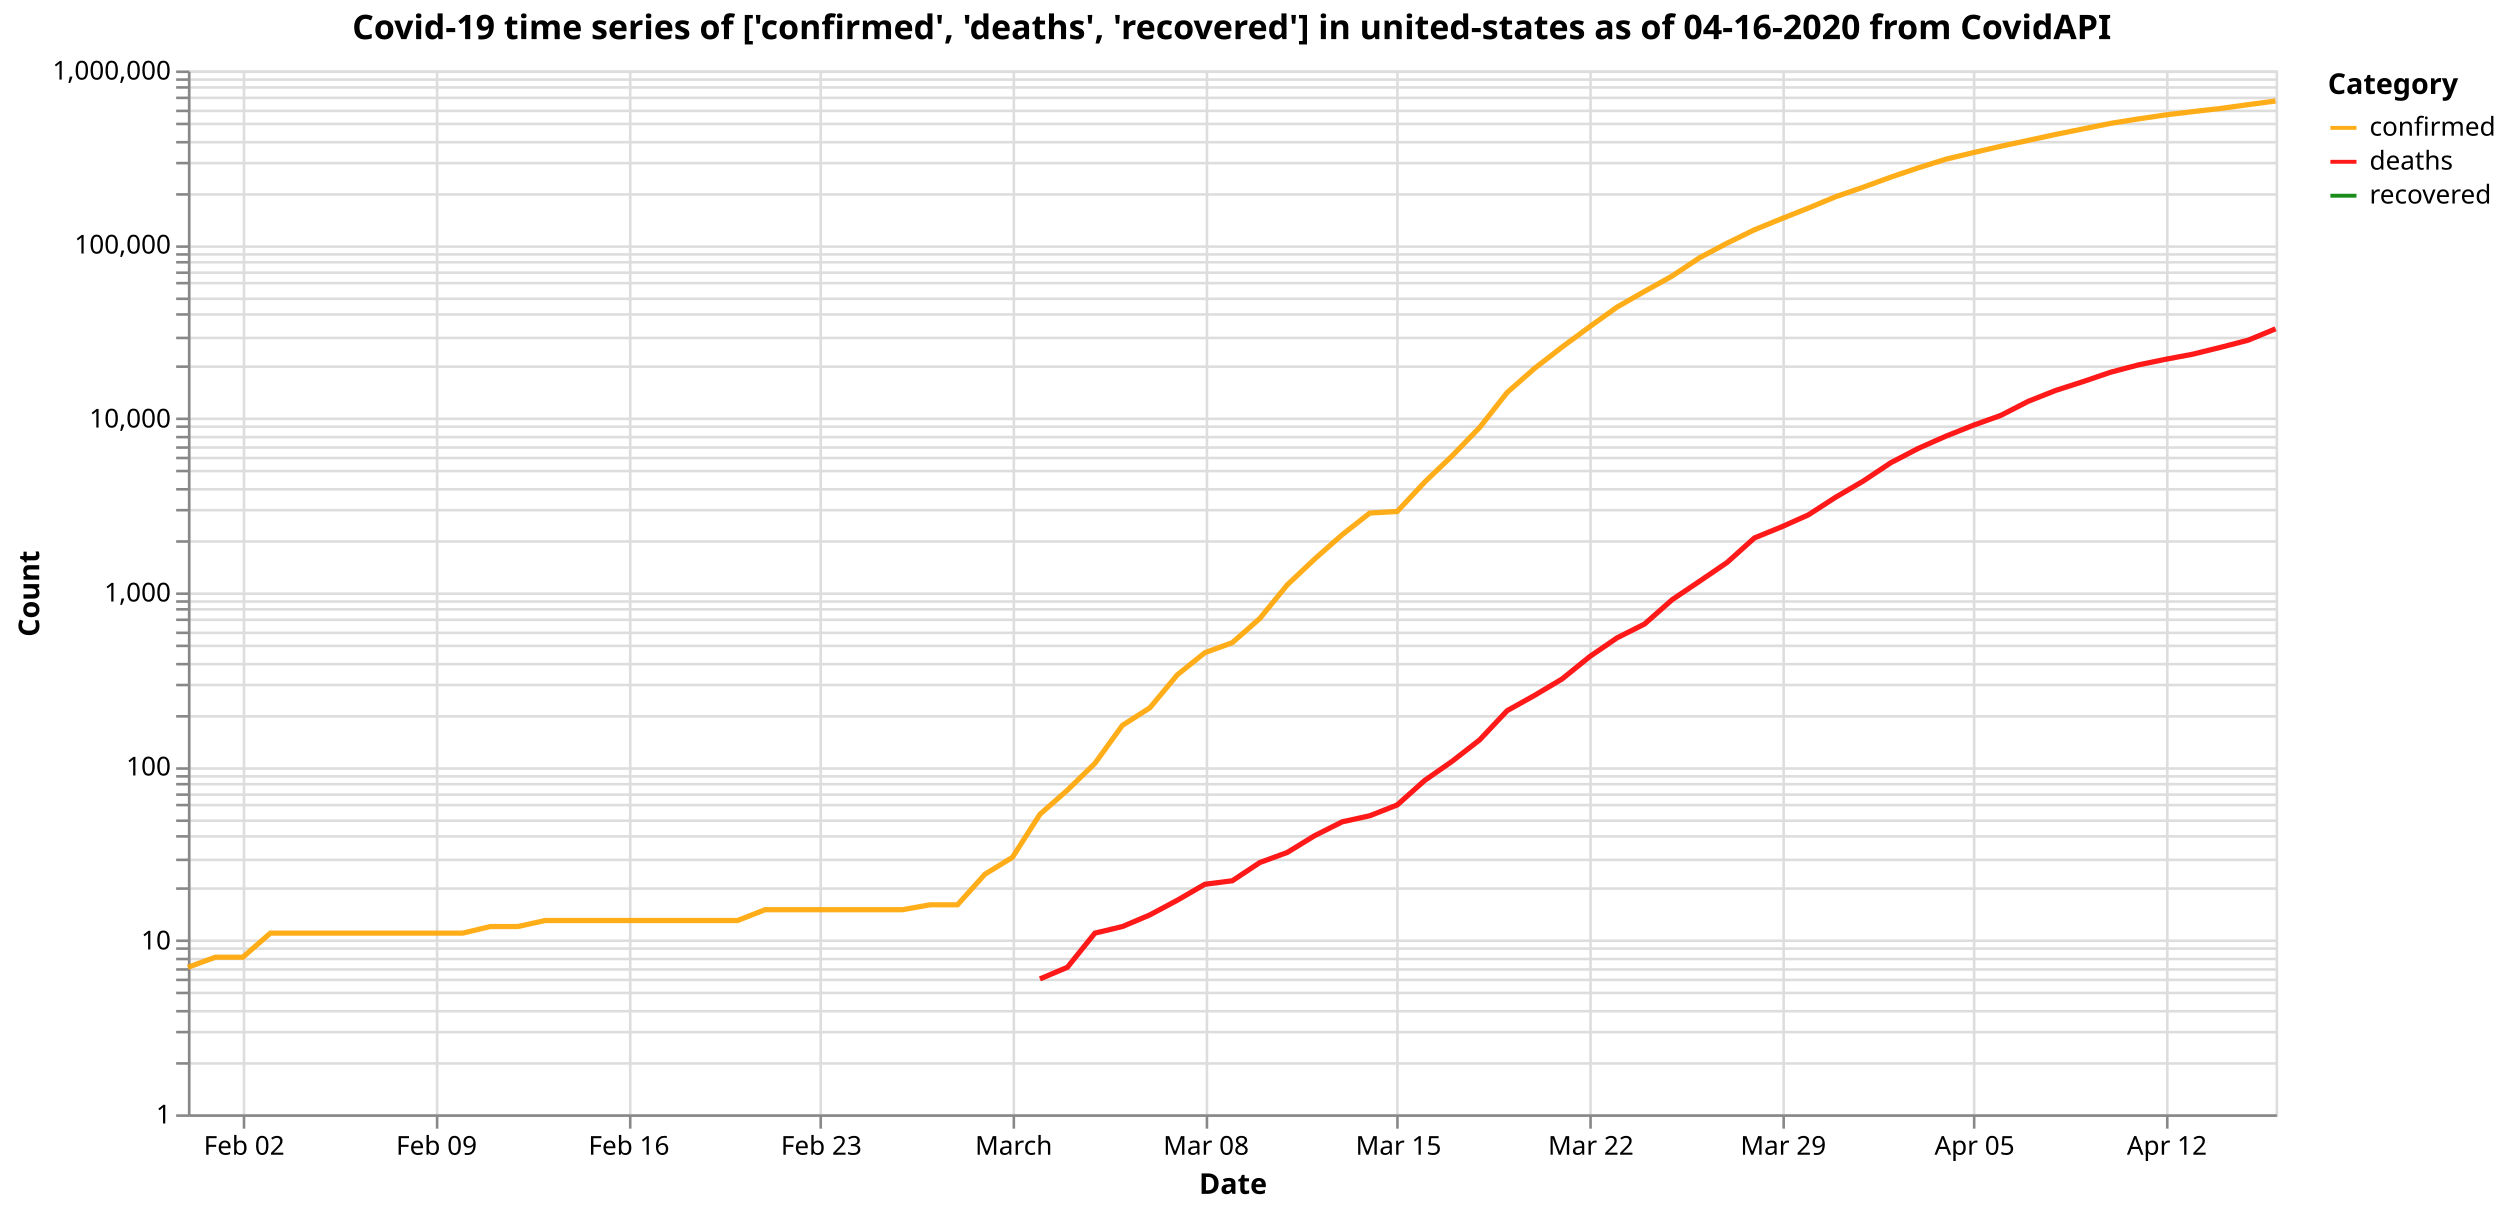
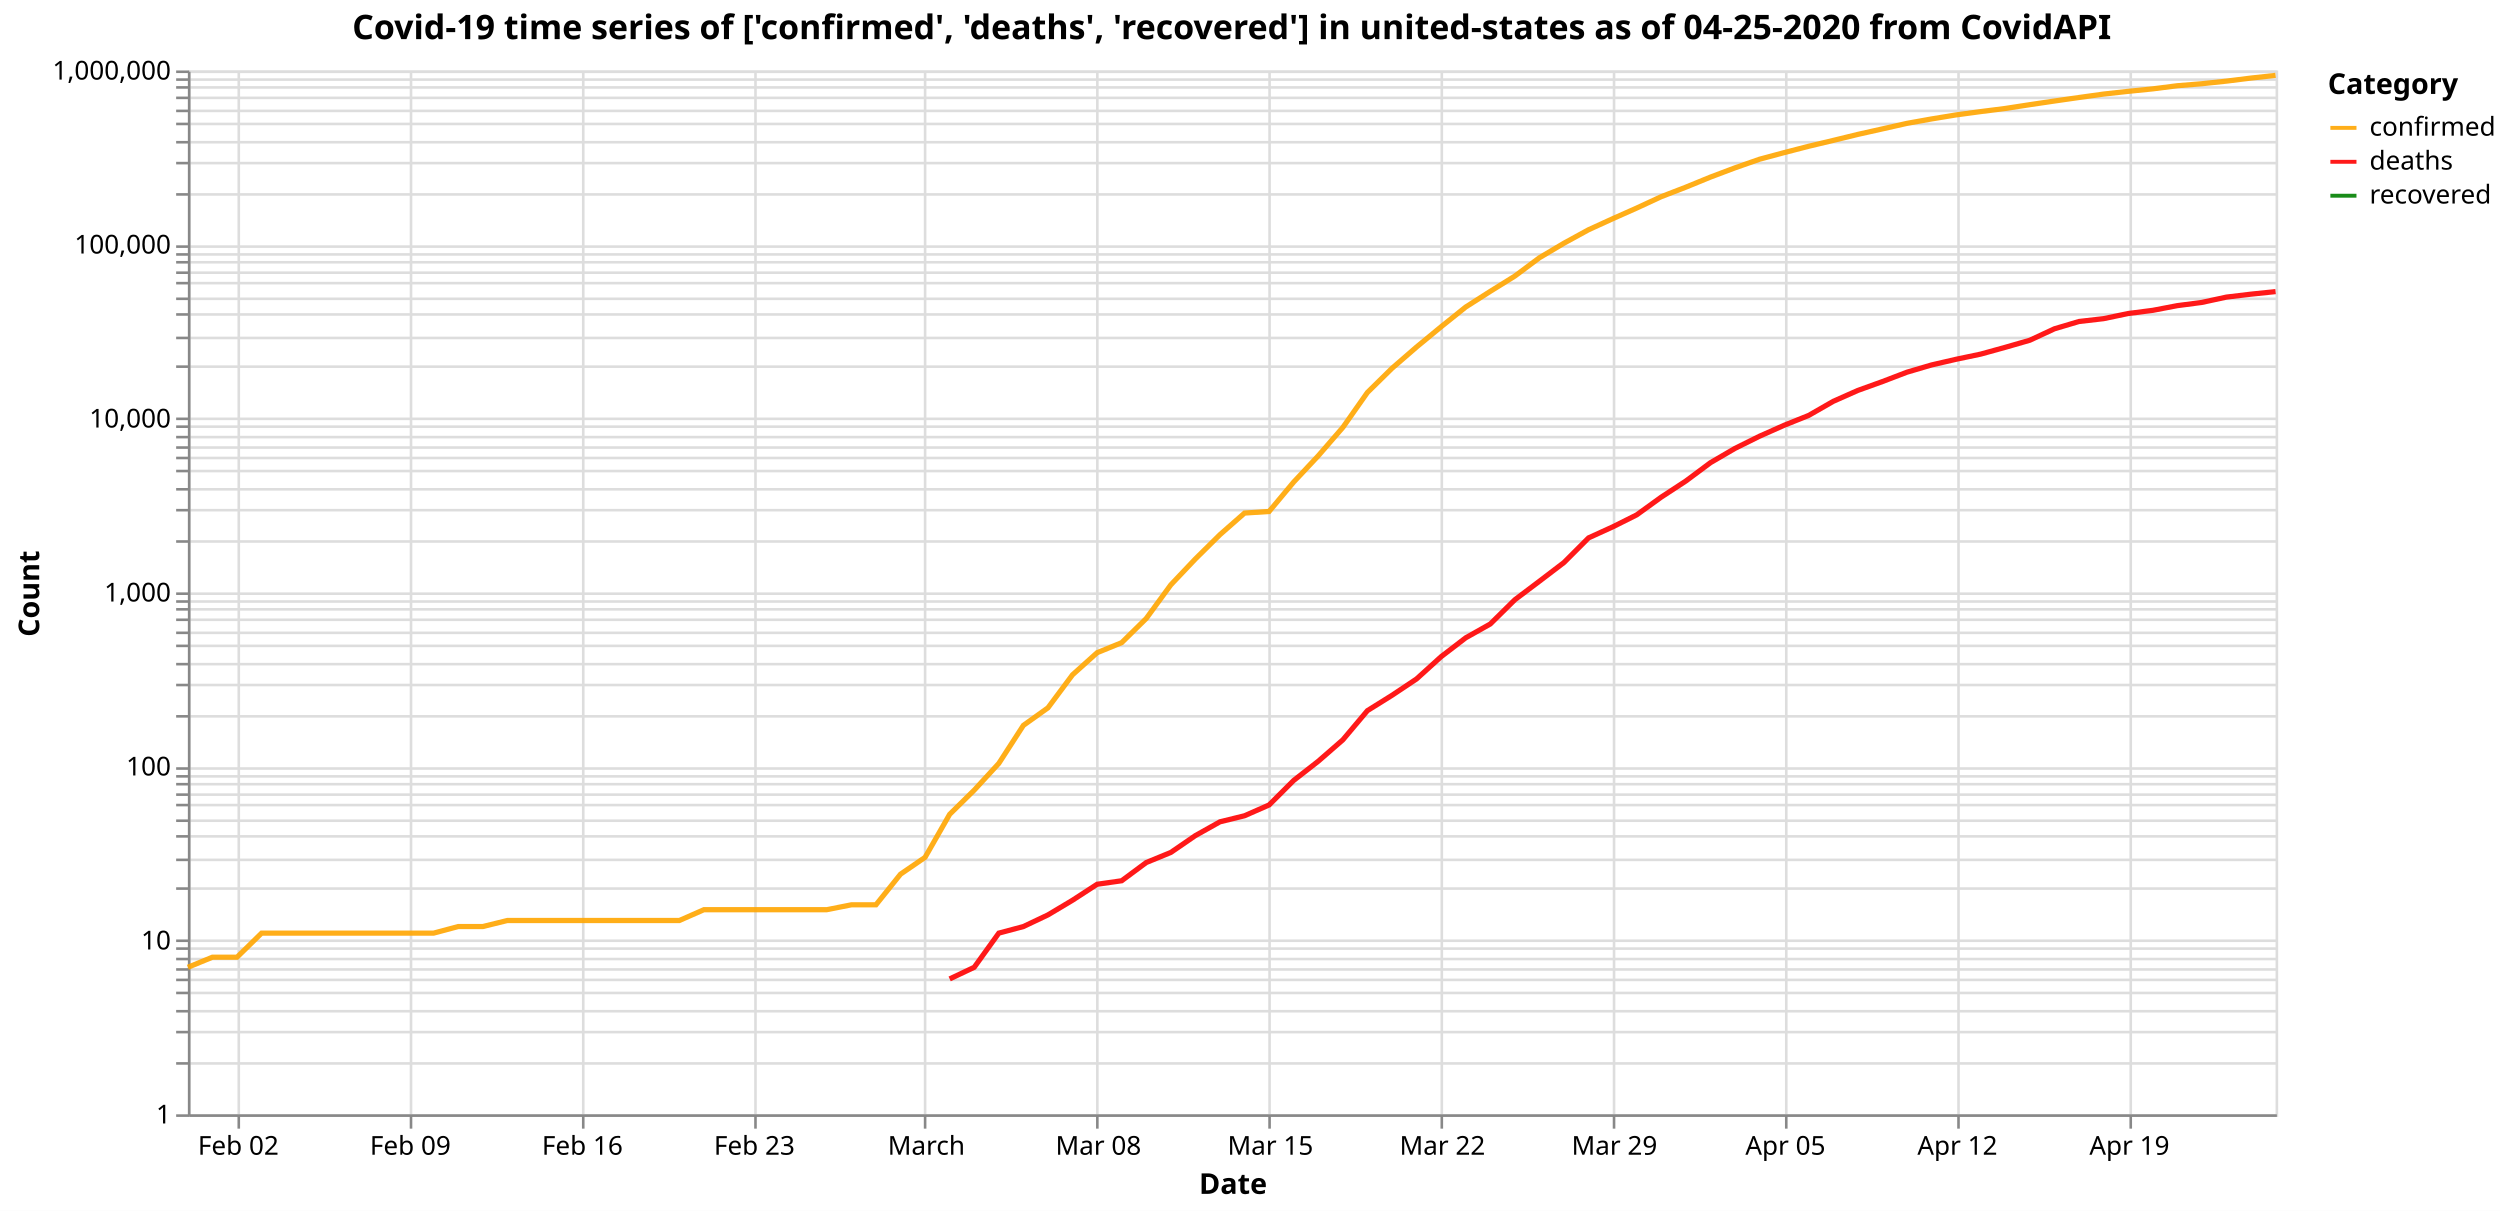
<svg xmlns="http://www.w3.org/2000/svg" class="marks" width="958" height="464" viewBox="0 0 958 464" version="1.1">
  <rect width="958" height="464" style="fill: white;" />
  <g transform="translate(72,27)">
    <g class="mark-group role-frame root">
      <g transform="translate(0,0)">
        <path class="background" d="M0.5,0.5h800v400h-800Z" style="fill: none; stroke: #ddd;" />
        <g>
          <g class="mark-group role-axis">
            <g transform="translate(0.5,400.5)">
              <path class="background" d="M0,0h0v0h0Z" style="pointer-events: none; fill: none;" />
              <g>
                <g class="mark-rule role-axis-grid" style="pointer-events: none;">
-                   <line transform="translate(21,-400)" x2="0" y2="400" style="fill: none; stroke: #ddd; stroke-width: 1; opacity: 1;" />
-                   <line transform="translate(95,-400)" x2="0" y2="400" style="fill: none; stroke: #ddd; stroke-width: 1; opacity: 1;" />
-                   <line transform="translate(169,-400)" x2="0" y2="400" style="fill: none; stroke: #ddd; stroke-width: 1; opacity: 1;" />
-                   <line transform="translate(242,-400)" x2="0" y2="400" style="fill: none; stroke: #ddd; stroke-width: 1; opacity: 1;" />
-                   <line transform="translate(316,-400)" x2="0" y2="400" style="fill: none; stroke: #ddd; stroke-width: 1; opacity: 1;" />
-                   <line transform="translate(390,-400)" x2="0" y2="400" style="fill: none; stroke: #ddd; stroke-width: 1; opacity: 1;" />
-                   <line transform="translate(463,-400)" x2="0" y2="400" style="fill: none; stroke: #ddd; stroke-width: 1; opacity: 1;" />
-                   <line transform="translate(537,-400)" x2="0" y2="400" style="fill: none; stroke: #ddd; stroke-width: 1; opacity: 1;" />
-                   <line transform="translate(611,-400)" x2="0" y2="400" style="fill: none; stroke: #ddd; stroke-width: 1; opacity: 1;" />
-                   <line transform="translate(684,-400)" x2="0" y2="400" style="fill: none; stroke: #ddd; stroke-width: 1; opacity: 1;" />
-                   <line transform="translate(758,-400)" x2="0" y2="400" style="fill: none; stroke: #ddd; stroke-width: 1; opacity: 1;" />
+                   <line transform="translate(19,-400)" x2="0" y2="400" style="fill: none; stroke: #ddd; stroke-width: 1; opacity: 1;" />
+                   <line transform="translate(85,-400)" x2="0" y2="400" style="fill: none; stroke: #ddd; stroke-width: 1; opacity: 1;" />
+                   <line transform="translate(151,-400)" x2="0" y2="400" style="fill: none; stroke: #ddd; stroke-width: 1; opacity: 1;" />
+                   <line transform="translate(217,-400)" x2="0" y2="400" style="fill: none; stroke: #ddd; stroke-width: 1; opacity: 1;" />
+                   <line transform="translate(282,-400)" x2="0" y2="400" style="fill: none; stroke: #ddd; stroke-width: 1; opacity: 1;" />
+                   <line transform="translate(348,-400)" x2="0" y2="400" style="fill: none; stroke: #ddd; stroke-width: 1; opacity: 1;" />
+                   <line transform="translate(414,-400)" x2="0" y2="400" style="fill: none; stroke: #ddd; stroke-width: 1; opacity: 1;" />
+                   <line transform="translate(480,-400)" x2="0" y2="400" style="fill: none; stroke: #ddd; stroke-width: 1; opacity: 1;" />
+                   <line transform="translate(546,-400)" x2="0" y2="400" style="fill: none; stroke: #ddd; stroke-width: 1; opacity: 1;" />
+                   <line transform="translate(612,-400)" x2="0" y2="400" style="fill: none; stroke: #ddd; stroke-width: 1; opacity: 1;" />
+                   <line transform="translate(678,-400)" x2="0" y2="400" style="fill: none; stroke: #ddd; stroke-width: 1; opacity: 1;" />
+                   <line transform="translate(744,-400)" x2="0" y2="400" style="fill: none; stroke: #ddd; stroke-width: 1; opacity: 1;" />
                </g>
              </g>
              <path class="foreground" d="" style="pointer-events: none; display: none; fill: none;" />
            </g>
          </g>
          <g class="mark-group role-axis">
            <g transform="translate(0.5,0.5)">
              <path class="background" d="M0,0h0v0h0Z" style="pointer-events: none; fill: none;" />
              <g>
                <g class="mark-rule role-axis-grid" style="pointer-events: none;">
                  <line transform="translate(0,400)" x2="800" y2="0" style="fill: none; stroke: #ddd; stroke-width: 1; opacity: 1;" />
                  <line transform="translate(0,380)" x2="800" y2="0" style="fill: none; stroke: #ddd; stroke-width: 1; opacity: 1;" />
                  <line transform="translate(0,368)" x2="800" y2="0" style="fill: none; stroke: #ddd; stroke-width: 1; opacity: 1;" />
                  <line transform="translate(0,360)" x2="800" y2="0" style="fill: none; stroke: #ddd; stroke-width: 1; opacity: 1;" />
                  <line transform="translate(0,353)" x2="800" y2="0" style="fill: none; stroke: #ddd; stroke-width: 1; opacity: 1;" />
                  <line transform="translate(0,348)" x2="800" y2="0" style="fill: none; stroke: #ddd; stroke-width: 1; opacity: 1;" />
                  <line transform="translate(0,344)" x2="800" y2="0" style="fill: none; stroke: #ddd; stroke-width: 1; opacity: 1;" />
                  <line transform="translate(0,340)" x2="800" y2="0" style="fill: none; stroke: #ddd; stroke-width: 1; opacity: 1;" />
                  <line transform="translate(0,336)" x2="800" y2="0" style="fill: none; stroke: #ddd; stroke-width: 1; opacity: 1;" />
                  <line transform="translate(0,333)" x2="800" y2="0" style="fill: none; stroke: #ddd; stroke-width: 1; opacity: 1;" />
                  <line transform="translate(0,313)" x2="800" y2="0" style="fill: none; stroke: #ddd; stroke-width: 1; opacity: 1;" />
                  <line transform="translate(0,302)" x2="800" y2="0" style="fill: none; stroke: #ddd; stroke-width: 1; opacity: 1;" />
                  <line transform="translate(0,293)" x2="800" y2="0" style="fill: none; stroke: #ddd; stroke-width: 1; opacity: 1;" />
                  <line transform="translate(0,287)" x2="800" y2="0" style="fill: none; stroke: #ddd; stroke-width: 1; opacity: 1;" />
                  <line transform="translate(0,281)" x2="800" y2="0" style="fill: none; stroke: #ddd; stroke-width: 1; opacity: 1;" />
                  <line transform="translate(0,277)" x2="800" y2="0" style="fill: none; stroke: #ddd; stroke-width: 1; opacity: 1;" />
                  <line transform="translate(0,273)" x2="800" y2="0" style="fill: none; stroke: #ddd; stroke-width: 1; opacity: 1;" />
                  <line transform="translate(0,270)" x2="800" y2="0" style="fill: none; stroke: #ddd; stroke-width: 1; opacity: 1;" />
                  <line transform="translate(0,267)" x2="800" y2="0" style="fill: none; stroke: #ddd; stroke-width: 1; opacity: 1;" />
                  <line transform="translate(0,247)" x2="800" y2="0" style="fill: none; stroke: #ddd; stroke-width: 1; opacity: 1;" />
                  <line transform="translate(0,235)" x2="800" y2="0" style="fill: none; stroke: #ddd; stroke-width: 1; opacity: 1;" />
                  <line transform="translate(0,227)" x2="800" y2="0" style="fill: none; stroke: #ddd; stroke-width: 1; opacity: 1;" />
                  <line transform="translate(0,220)" x2="800" y2="0" style="fill: none; stroke: #ddd; stroke-width: 1; opacity: 1;" />
                  <line transform="translate(0,215)" x2="800" y2="0" style="fill: none; stroke: #ddd; stroke-width: 1; opacity: 1;" />
                  <line transform="translate(0,210)" x2="800" y2="0" style="fill: none; stroke: #ddd; stroke-width: 1; opacity: 1;" />
                  <line transform="translate(0,206)" x2="800" y2="0" style="fill: none; stroke: #ddd; stroke-width: 1; opacity: 1;" />
                  <line transform="translate(0,203)" x2="800" y2="0" style="fill: none; stroke: #ddd; stroke-width: 1; opacity: 1;" />
                  <line transform="translate(0,200)" x2="800" y2="0" style="fill: none; stroke: #ddd; stroke-width: 1; opacity: 1;" />
                  <line transform="translate(0,180)" x2="800" y2="0" style="fill: none; stroke: #ddd; stroke-width: 1; opacity: 1;" />
                  <line transform="translate(0,168)" x2="800" y2="0" style="fill: none; stroke: #ddd; stroke-width: 1; opacity: 1;" />
                  <line transform="translate(0,160)" x2="800" y2="0" style="fill: none; stroke: #ddd; stroke-width: 1; opacity: 1;" />
                  <line transform="translate(0,153)" x2="800" y2="0" style="fill: none; stroke: #ddd; stroke-width: 1; opacity: 1;" />
                  <line transform="translate(0,148)" x2="800" y2="0" style="fill: none; stroke: #ddd; stroke-width: 1; opacity: 1;" />
                  <line transform="translate(0,144)" x2="800" y2="0" style="fill: none; stroke: #ddd; stroke-width: 1; opacity: 1;" />
                  <line transform="translate(0,140)" x2="800" y2="0" style="fill: none; stroke: #ddd; stroke-width: 1; opacity: 1;" />
                  <line transform="translate(0,136)" x2="800" y2="0" style="fill: none; stroke: #ddd; stroke-width: 1; opacity: 1;" />
                  <line transform="translate(0,133)" x2="800" y2="0" style="fill: none; stroke: #ddd; stroke-width: 1; opacity: 1;" />
                  <line transform="translate(0,113)" x2="800" y2="0" style="fill: none; stroke: #ddd; stroke-width: 1; opacity: 1;" />
                  <line transform="translate(0,102)" x2="800" y2="0" style="fill: none; stroke: #ddd; stroke-width: 1; opacity: 1;" />
                  <line transform="translate(0,93)" x2="800" y2="0" style="fill: none; stroke: #ddd; stroke-width: 1; opacity: 1;" />
                  <line transform="translate(0,87)" x2="800" y2="0" style="fill: none; stroke: #ddd; stroke-width: 1; opacity: 1;" />
                  <line transform="translate(0,81)" x2="800" y2="0" style="fill: none; stroke: #ddd; stroke-width: 1; opacity: 1;" />
                  <line transform="translate(0,77)" x2="800" y2="0" style="fill: none; stroke: #ddd; stroke-width: 1; opacity: 1;" />
                  <line transform="translate(0,73)" x2="800" y2="0" style="fill: none; stroke: #ddd; stroke-width: 1; opacity: 1;" />
                  <line transform="translate(0,70)" x2="800" y2="0" style="fill: none; stroke: #ddd; stroke-width: 1; opacity: 1;" />
                  <line transform="translate(0,67)" x2="800" y2="0" style="fill: none; stroke: #ddd; stroke-width: 1; opacity: 1;" />
                  <line transform="translate(0,47)" x2="800" y2="0" style="fill: none; stroke: #ddd; stroke-width: 1; opacity: 1;" />
                  <line transform="translate(0,35)" x2="800" y2="0" style="fill: none; stroke: #ddd; stroke-width: 1; opacity: 1;" />
                  <line transform="translate(0,27)" x2="800" y2="0" style="fill: none; stroke: #ddd; stroke-width: 1; opacity: 1;" />
                  <line transform="translate(0,20)" x2="800" y2="0" style="fill: none; stroke: #ddd; stroke-width: 1; opacity: 1;" />
                  <line transform="translate(0,15)" x2="800" y2="0" style="fill: none; stroke: #ddd; stroke-width: 1; opacity: 1;" />
                  <line transform="translate(0,10)" x2="800" y2="0" style="fill: none; stroke: #ddd; stroke-width: 1; opacity: 1;" />
                  <line transform="translate(0,6)" x2="800" y2="0" style="fill: none; stroke: #ddd; stroke-width: 1; opacity: 1;" />
                  <line transform="translate(0,3)" x2="800" y2="0" style="fill: none; stroke: #ddd; stroke-width: 1; opacity: 1;" />
                  <line transform="translate(0,0)" x2="800" y2="0" style="fill: none; stroke: #ddd; stroke-width: 1; opacity: 1;" />
                </g>
              </g>
              <path class="foreground" d="" style="pointer-events: none; display: none; fill: none;" />
            </g>
          </g>
          <g class="mark-group role-axis">
            <g transform="translate(0.5,400.5)">
              <path class="background" d="M0,0h0v0h0Z" style="pointer-events: none; fill: none;" />
              <g>
                <g class="mark-rule role-axis-tick" style="pointer-events: none;">
-                   <line transform="translate(21,0)" x2="0" y2="5" style="fill: none; stroke: #888; stroke-width: 1; opacity: 1;" />
-                   <line transform="translate(95,0)" x2="0" y2="5" style="fill: none; stroke: #888; stroke-width: 1; opacity: 1;" />
-                   <line transform="translate(169,0)" x2="0" y2="5" style="fill: none; stroke: #888; stroke-width: 1; opacity: 1;" />
-                   <line transform="translate(242,0)" x2="0" y2="5" style="fill: none; stroke: #888; stroke-width: 1; opacity: 1;" />
-                   <line transform="translate(316,0)" x2="0" y2="5" style="fill: none; stroke: #888; stroke-width: 1; opacity: 1;" />
-                   <line transform="translate(390,0)" x2="0" y2="5" style="fill: none; stroke: #888; stroke-width: 1; opacity: 1;" />
-                   <line transform="translate(463,0)" x2="0" y2="5" style="fill: none; stroke: #888; stroke-width: 1; opacity: 1;" />
-                   <line transform="translate(537,0)" x2="0" y2="5" style="fill: none; stroke: #888; stroke-width: 1; opacity: 1;" />
-                   <line transform="translate(611,0)" x2="0" y2="5" style="fill: none; stroke: #888; stroke-width: 1; opacity: 1;" />
-                   <line transform="translate(684,0)" x2="0" y2="5" style="fill: none; stroke: #888; stroke-width: 1; opacity: 1;" />
-                   <line transform="translate(758,0)" x2="0" y2="5" style="fill: none; stroke: #888; stroke-width: 1; opacity: 1;" />
+                   <line transform="translate(19,0)" x2="0" y2="5" style="fill: none; stroke: #888; stroke-width: 1; opacity: 1;" />
+                   <line transform="translate(85,0)" x2="0" y2="5" style="fill: none; stroke: #888; stroke-width: 1; opacity: 1;" />
+                   <line transform="translate(151,0)" x2="0" y2="5" style="fill: none; stroke: #888; stroke-width: 1; opacity: 1;" />
+                   <line transform="translate(217,0)" x2="0" y2="5" style="fill: none; stroke: #888; stroke-width: 1; opacity: 1;" />
+                   <line transform="translate(282,0)" x2="0" y2="5" style="fill: none; stroke: #888; stroke-width: 1; opacity: 1;" />
+                   <line transform="translate(348,0)" x2="0" y2="5" style="fill: none; stroke: #888; stroke-width: 1; opacity: 1;" />
+                   <line transform="translate(414,0)" x2="0" y2="5" style="fill: none; stroke: #888; stroke-width: 1; opacity: 1;" />
+                   <line transform="translate(480,0)" x2="0" y2="5" style="fill: none; stroke: #888; stroke-width: 1; opacity: 1;" />
+                   <line transform="translate(546,0)" x2="0" y2="5" style="fill: none; stroke: #888; stroke-width: 1; opacity: 1;" />
+                   <line transform="translate(612,0)" x2="0" y2="5" style="fill: none; stroke: #888; stroke-width: 1; opacity: 1;" />
+                   <line transform="translate(678,0)" x2="0" y2="5" style="fill: none; stroke: #888; stroke-width: 1; opacity: 1;" />
+                   <line transform="translate(744,0)" x2="0" y2="5" style="fill: none; stroke: #888; stroke-width: 1; opacity: 1;" />
                </g>
                <g class="mark-text role-axis-label" style="pointer-events: none;">
-                   <text text-anchor="middle" transform="translate(21.06418,15)" style="font-family: sans-serif; font-size: 10px; fill: #000; opacity: 1;">Feb 02</text>
-                   <text text-anchor="middle" transform="translate(94.78881,15)" style="font-family: sans-serif; font-size: 10px; fill: #000; opacity: 1;">Feb 09</text>
-                   <text text-anchor="middle" transform="translate(168.5134,15)" style="font-family: sans-serif; font-size: 10px; fill: #000; opacity: 1;">Feb 16</text>
-                   <text text-anchor="middle" transform="translate(242.2381,15)" style="font-family: sans-serif; font-size: 10px; fill: #000; opacity: 1;">Feb 23</text>
-                   <text text-anchor="middle" transform="translate(315.9627,15)" style="font-family: sans-serif; font-size: 10px; fill: #000; opacity: 1;">March</text>
-                   <text text-anchor="middle" transform="translate(389.6873,15)" style="font-family: sans-serif; font-size: 10px; fill: #000; opacity: 1;">Mar 08</text>
-                   <text text-anchor="middle" transform="translate(463.412,15)" style="font-family: sans-serif; font-size: 10px; fill: #000; opacity: 1;">Mar 15</text>
-                   <text text-anchor="middle" transform="translate(537.1366,15)" style="font-family: sans-serif; font-size: 10px; fill: #000; opacity: 1;">Mar 22</text>
-                   <text text-anchor="middle" transform="translate(610.8612,15)" style="font-family: sans-serif; font-size: 10px; fill: #000; opacity: 1;">Mar 29</text>
-                   <text text-anchor="middle" transform="translate(684.147,15)" style="font-family: sans-serif; font-size: 10px; fill: #000; opacity: 1;">Apr 05</text>
-                   <text text-anchor="middle" transform="translate(757.8716,15)" style="font-family: sans-serif; font-size: 10px; fill: #000; opacity: 1;">Apr 12</text>
+                   <text text-anchor="middle" transform="translate(18.83276,15)" style="font-family: sans-serif; font-size: 10px; fill: #000; opacity: 1;">Feb 02</text>
+                   <text text-anchor="middle" transform="translate(84.74743,15)" style="font-family: sans-serif; font-size: 10px; fill: #000; opacity: 1;">Feb 09</text>
+                   <text text-anchor="middle" transform="translate(150.6621,15)" style="font-family: sans-serif; font-size: 10px; fill: #000; opacity: 1;">Feb 16</text>
+                   <text text-anchor="middle" transform="translate(216.5768,15)" style="font-family: sans-serif; font-size: 10px; fill: #000; opacity: 1;">Feb 23</text>
+                   <text text-anchor="middle" transform="translate(282.4914,15)" style="font-family: sans-serif; font-size: 10px; fill: #000; opacity: 1;">March</text>
+                   <text text-anchor="middle" transform="translate(348.4061,15)" style="font-family: sans-serif; font-size: 10px; fill: #000; opacity: 1;">Mar 08</text>
+                   <text text-anchor="middle" transform="translate(414.3207,15)" style="font-family: sans-serif; font-size: 10px; fill: #000; opacity: 1;">Mar 15</text>
+                   <text text-anchor="middle" transform="translate(480.2354,15)" style="font-family: sans-serif; font-size: 10px; fill: #000; opacity: 1;">Mar 22</text>
+                   <text text-anchor="middle" transform="translate(546.1501,15)" style="font-family: sans-serif; font-size: 10px; fill: #000; opacity: 1;">Mar 29</text>
+                   <text text-anchor="middle" transform="translate(611.6724,15)" style="font-family: sans-serif; font-size: 10px; fill: #000; opacity: 1;">Apr 05</text>
+                   <text text-anchor="middle" transform="translate(677.5871,15)" style="font-family: sans-serif; font-size: 10px; fill: #000; opacity: 1;">Apr 12</text>
+                   <text text-anchor="middle" transform="translate(743.5017,15)" style="font-family: sans-serif; font-size: 10px; fill: #000; opacity: 1;">Apr 19</text>
                </g>
                <g class="mark-rule role-axis-domain" style="pointer-events: none;">
                  <line transform="translate(0,0)" x2="800" y2="0" style="fill: none; stroke: #888; stroke-width: 1; opacity: 1;" />
                </g>
                <g class="mark-text role-axis-title" style="pointer-events: none;">
                  <text text-anchor="middle" transform="translate(400,30)" style="font-family: sans-serif; font-size: 11px; font-weight: bold; fill: #000; opacity: 1;">Date</text>
                </g>
              </g>
              <path class="foreground" d="" style="pointer-events: none; display: none; fill: none;" />
            </g>
          </g>
          <g class="mark-group role-axis">
            <g transform="translate(0.5,0.5)">
              <path class="background" d="M0,0h0v0h0Z" style="pointer-events: none; fill: none;" />
              <g>
                <g class="mark-rule role-axis-tick" style="pointer-events: none;">
                  <line transform="translate(0,400)" x2="-5" y2="0" style="fill: none; stroke: #888; stroke-width: 1; opacity: 1;" />
                  <line transform="translate(0,380)" x2="-5" y2="0" style="fill: none; stroke: #888; stroke-width: 1; opacity: 1;" />
                  <line transform="translate(0,368)" x2="-5" y2="0" style="fill: none; stroke: #888; stroke-width: 1; opacity: 1;" />
                  <line transform="translate(0,360)" x2="-5" y2="0" style="fill: none; stroke: #888; stroke-width: 1; opacity: 1;" />
                  <line transform="translate(0,353)" x2="-5" y2="0" style="fill: none; stroke: #888; stroke-width: 1; opacity: 1;" />
                  <line transform="translate(0,348)" x2="-5" y2="0" style="fill: none; stroke: #888; stroke-width: 1; opacity: 1;" />
                  <line transform="translate(0,344)" x2="-5" y2="0" style="fill: none; stroke: #888; stroke-width: 1; opacity: 1;" />
                  <line transform="translate(0,340)" x2="-5" y2="0" style="fill: none; stroke: #888; stroke-width: 1; opacity: 1;" />
                  <line transform="translate(0,336)" x2="-5" y2="0" style="fill: none; stroke: #888; stroke-width: 1; opacity: 1;" />
                  <line transform="translate(0,333)" x2="-5" y2="0" style="fill: none; stroke: #888; stroke-width: 1; opacity: 1;" />
                  <line transform="translate(0,313)" x2="-5" y2="0" style="fill: none; stroke: #888; stroke-width: 1; opacity: 1;" />
                  <line transform="translate(0,302)" x2="-5" y2="0" style="fill: none; stroke: #888; stroke-width: 1; opacity: 1;" />
                  <line transform="translate(0,293)" x2="-5" y2="0" style="fill: none; stroke: #888; stroke-width: 1; opacity: 1;" />
                  <line transform="translate(0,287)" x2="-5" y2="0" style="fill: none; stroke: #888; stroke-width: 1; opacity: 1;" />
                  <line transform="translate(0,281)" x2="-5" y2="0" style="fill: none; stroke: #888; stroke-width: 1; opacity: 1;" />
                  <line transform="translate(0,277)" x2="-5" y2="0" style="fill: none; stroke: #888; stroke-width: 1; opacity: 1;" />
                  <line transform="translate(0,273)" x2="-5" y2="0" style="fill: none; stroke: #888; stroke-width: 1; opacity: 1;" />
                  <line transform="translate(0,270)" x2="-5" y2="0" style="fill: none; stroke: #888; stroke-width: 1; opacity: 1;" />
                  <line transform="translate(0,267)" x2="-5" y2="0" style="fill: none; stroke: #888; stroke-width: 1; opacity: 1;" />
                  <line transform="translate(0,247)" x2="-5" y2="0" style="fill: none; stroke: #888; stroke-width: 1; opacity: 1;" />
                  <line transform="translate(0,235)" x2="-5" y2="0" style="fill: none; stroke: #888; stroke-width: 1; opacity: 1;" />
                  <line transform="translate(0,227)" x2="-5" y2="0" style="fill: none; stroke: #888; stroke-width: 1; opacity: 1;" />
                  <line transform="translate(0,220)" x2="-5" y2="0" style="fill: none; stroke: #888; stroke-width: 1; opacity: 1;" />
                  <line transform="translate(0,215)" x2="-5" y2="0" style="fill: none; stroke: #888; stroke-width: 1; opacity: 1;" />
                  <line transform="translate(0,210)" x2="-5" y2="0" style="fill: none; stroke: #888; stroke-width: 1; opacity: 1;" />
                  <line transform="translate(0,206)" x2="-5" y2="0" style="fill: none; stroke: #888; stroke-width: 1; opacity: 1;" />
                  <line transform="translate(0,203)" x2="-5" y2="0" style="fill: none; stroke: #888; stroke-width: 1; opacity: 1;" />
                  <line transform="translate(0,200)" x2="-5" y2="0" style="fill: none; stroke: #888; stroke-width: 1; opacity: 1;" />
                  <line transform="translate(0,180)" x2="-5" y2="0" style="fill: none; stroke: #888; stroke-width: 1; opacity: 1;" />
                  <line transform="translate(0,168)" x2="-5" y2="0" style="fill: none; stroke: #888; stroke-width: 1; opacity: 1;" />
                  <line transform="translate(0,160)" x2="-5" y2="0" style="fill: none; stroke: #888; stroke-width: 1; opacity: 1;" />
                  <line transform="translate(0,153)" x2="-5" y2="0" style="fill: none; stroke: #888; stroke-width: 1; opacity: 1;" />
                  <line transform="translate(0,148)" x2="-5" y2="0" style="fill: none; stroke: #888; stroke-width: 1; opacity: 1;" />
                  <line transform="translate(0,144)" x2="-5" y2="0" style="fill: none; stroke: #888; stroke-width: 1; opacity: 1;" />
                  <line transform="translate(0,140)" x2="-5" y2="0" style="fill: none; stroke: #888; stroke-width: 1; opacity: 1;" />
                  <line transform="translate(0,136)" x2="-5" y2="0" style="fill: none; stroke: #888; stroke-width: 1; opacity: 1;" />
                  <line transform="translate(0,133)" x2="-5" y2="0" style="fill: none; stroke: #888; stroke-width: 1; opacity: 1;" />
                  <line transform="translate(0,113)" x2="-5" y2="0" style="fill: none; stroke: #888; stroke-width: 1; opacity: 1;" />
                  <line transform="translate(0,102)" x2="-5" y2="0" style="fill: none; stroke: #888; stroke-width: 1; opacity: 1;" />
                  <line transform="translate(0,93)" x2="-5" y2="0" style="fill: none; stroke: #888; stroke-width: 1; opacity: 1;" />
                  <line transform="translate(0,87)" x2="-5" y2="0" style="fill: none; stroke: #888; stroke-width: 1; opacity: 1;" />
                  <line transform="translate(0,81)" x2="-5" y2="0" style="fill: none; stroke: #888; stroke-width: 1; opacity: 1;" />
                  <line transform="translate(0,77)" x2="-5" y2="0" style="fill: none; stroke: #888; stroke-width: 1; opacity: 1;" />
                  <line transform="translate(0,73)" x2="-5" y2="0" style="fill: none; stroke: #888; stroke-width: 1; opacity: 1;" />
                  <line transform="translate(0,70)" x2="-5" y2="0" style="fill: none; stroke: #888; stroke-width: 1; opacity: 1;" />
                  <line transform="translate(0,67)" x2="-5" y2="0" style="fill: none; stroke: #888; stroke-width: 1; opacity: 1;" />
                  <line transform="translate(0,47)" x2="-5" y2="0" style="fill: none; stroke: #888; stroke-width: 1; opacity: 1;" />
                  <line transform="translate(0,35)" x2="-5" y2="0" style="fill: none; stroke: #888; stroke-width: 1; opacity: 1;" />
                  <line transform="translate(0,27)" x2="-5" y2="0" style="fill: none; stroke: #888; stroke-width: 1; opacity: 1;" />
                  <line transform="translate(0,20)" x2="-5" y2="0" style="fill: none; stroke: #888; stroke-width: 1; opacity: 1;" />
                  <line transform="translate(0,15)" x2="-5" y2="0" style="fill: none; stroke: #888; stroke-width: 1; opacity: 1;" />
                  <line transform="translate(0,10)" x2="-5" y2="0" style="fill: none; stroke: #888; stroke-width: 1; opacity: 1;" />
                  <line transform="translate(0,6)" x2="-5" y2="0" style="fill: none; stroke: #888; stroke-width: 1; opacity: 1;" />
                  <line transform="translate(0,3)" x2="-5" y2="0" style="fill: none; stroke: #888; stroke-width: 1; opacity: 1;" />
                  <line transform="translate(0,0)" x2="-5" y2="0" style="fill: none; stroke: #888; stroke-width: 1; opacity: 1;" />
                </g>
                <g class="mark-text role-axis-label" style="pointer-events: none;">
                  <text text-anchor="end" transform="translate(-7,403)" style="font-family: sans-serif; font-size: 10px; fill: #000; opacity: 1;">1</text>
                  <text text-anchor="end" transform="translate(-7,382.9313)" style="font-family: sans-serif; font-size: 10px; fill: #000; opacity: 1;" />
                  <text text-anchor="end" transform="translate(-7,371.1919)" style="font-family: sans-serif; font-size: 10px; fill: #000; opacity: 1;" />
                  <text text-anchor="end" transform="translate(-7,362.8627)" style="font-family: sans-serif; font-size: 10px; fill: #000; opacity: 1;" />
                  <text text-anchor="end" transform="translate(-7,356.402)" style="font-family: sans-serif; font-size: 10px; fill: #000; opacity: 1;" />
                  <text text-anchor="end" transform="translate(-7,351.1232)" style="font-family: sans-serif; font-size: 10px; fill: #000; opacity: 1;" />
                  <text text-anchor="end" transform="translate(-7,346.6601)" style="font-family: sans-serif; font-size: 10px; fill: #000; opacity: 1;" />
                  <text text-anchor="end" transform="translate(-7,342.794)" style="font-family: sans-serif; font-size: 10px; fill: #000; opacity: 1;" />
                  <text text-anchor="end" transform="translate(-7,339.3838)" style="font-family: sans-serif; font-size: 10px; fill: #000; opacity: 1;" />
                  <text text-anchor="end" transform="translate(-7,336.3333)" style="font-family: sans-serif; font-size: 10px; fill: #000; opacity: 1;">10</text>
                  <text text-anchor="end" transform="translate(-7,316.2647)" style="font-family: sans-serif; font-size: 10px; fill: #000; opacity: 1;" />
                  <text text-anchor="end" transform="translate(-7,304.5252)" style="font-family: sans-serif; font-size: 10px; fill: #000; opacity: 1;" />
                  <text text-anchor="end" transform="translate(-7,296.196)" style="font-family: sans-serif; font-size: 10px; fill: #000; opacity: 1;" />
                  <text text-anchor="end" transform="translate(-7,289.7353)" style="font-family: sans-serif; font-size: 10px; fill: #000; opacity: 1;" />
                  <text text-anchor="end" transform="translate(-7,284.4566)" style="font-family: sans-serif; font-size: 10px; fill: #000; opacity: 1;" />
                  <text text-anchor="end" transform="translate(-7,279.9935)" style="font-family: sans-serif; font-size: 10px; fill: #000; opacity: 1;" />
                  <text text-anchor="end" transform="translate(-7,276.1273)" style="font-family: sans-serif; font-size: 10px; fill: #000; opacity: 1;" />
                  <text text-anchor="end" transform="translate(-7,272.7172)" style="font-family: sans-serif; font-size: 10px; fill: #000; opacity: 1;" />
                  <text text-anchor="end" transform="translate(-7,269.6667)" style="font-family: sans-serif; font-size: 10px; fill: #000; opacity: 1;">100</text>
                  <text text-anchor="end" transform="translate(-7,249.598)" style="font-family: sans-serif; font-size: 10px; fill: #000; opacity: 1;" />
                  <text text-anchor="end" transform="translate(-7,237.8586)" style="font-family: sans-serif; font-size: 10px; fill: #000; opacity: 1;" />
                  <text text-anchor="end" transform="translate(-7,229.5293)" style="font-family: sans-serif; font-size: 10px; fill: #000; opacity: 1;" />
                  <text text-anchor="end" transform="translate(-7,223.0687)" style="font-family: sans-serif; font-size: 10px; fill: #000; opacity: 1;" />
                  <text text-anchor="end" transform="translate(-7,217.7899)" style="font-family: sans-serif; font-size: 10px; fill: #000; opacity: 1;" />
                  <text text-anchor="end" transform="translate(-7,213.3268)" style="font-family: sans-serif; font-size: 10px; fill: #000; opacity: 1;" />
                  <text text-anchor="end" transform="translate(-7,209.4607)" style="font-family: sans-serif; font-size: 10px; fill: #000; opacity: 1;" />
                  <text text-anchor="end" transform="translate(-7,206.0505)" style="font-family: sans-serif; font-size: 10px; fill: #000; opacity: 1;" />
                  <text text-anchor="end" transform="translate(-7,203)" style="font-family: sans-serif; font-size: 10px; fill: #000; opacity: 1;">1,000</text>
                  <text text-anchor="end" transform="translate(-7,182.9313)" style="font-family: sans-serif; font-size: 10px; fill: #000; opacity: 1;" />
                  <text text-anchor="end" transform="translate(-7,171.1919)" style="font-family: sans-serif; font-size: 10px; fill: #000; opacity: 1;" />
                  <text text-anchor="end" transform="translate(-7,162.8627)" style="font-family: sans-serif; font-size: 10px; fill: #000; opacity: 1;" />
                  <text text-anchor="end" transform="translate(-7,156.402)" style="font-family: sans-serif; font-size: 10px; fill: #000; opacity: 1;" />
                  <text text-anchor="end" transform="translate(-7,151.1232)" style="font-family: sans-serif; font-size: 10px; fill: #000; opacity: 1;" />
                  <text text-anchor="end" transform="translate(-7,146.6601)" style="font-family: sans-serif; font-size: 10px; fill: #000; opacity: 1;" />
                  <text text-anchor="end" transform="translate(-7,142.794)" style="font-family: sans-serif; font-size: 10px; fill: #000; opacity: 1;" />
                  <text text-anchor="end" transform="translate(-7,139.3838)" style="font-family: sans-serif; font-size: 10px; fill: #000; opacity: 1;" />
                  <text text-anchor="end" transform="translate(-7,136.3333)" style="font-family: sans-serif; font-size: 10px; fill: #000; opacity: 1;">10,000</text>
                  <text text-anchor="end" transform="translate(-7,116.2647)" style="font-family: sans-serif; font-size: 10px; fill: #000; opacity: 1;" />
                  <text text-anchor="end" transform="translate(-7,104.5252)" style="font-family: sans-serif; font-size: 10px; fill: #000; opacity: 1;" />
                  <text text-anchor="end" transform="translate(-7,96.196)" style="font-family: sans-serif; font-size: 10px; fill: #000; opacity: 1;" />
                  <text text-anchor="end" transform="translate(-7,89.73533)" style="font-family: sans-serif; font-size: 10px; fill: #000; opacity: 1;" />
                  <text text-anchor="end" transform="translate(-7,84.45658)" style="font-family: sans-serif; font-size: 10px; fill: #000; opacity: 1;" />
                  <text text-anchor="end" transform="translate(-7,79.99346)" style="font-family: sans-serif; font-size: 10px; fill: #000; opacity: 1;" />
                  <text text-anchor="end" transform="translate(-7,76.12733)" style="font-family: sans-serif; font-size: 10px; fill: #000; opacity: 1;" />
                  <text text-anchor="end" transform="translate(-7,72.71717)" style="font-family: sans-serif; font-size: 10px; fill: #000; opacity: 1;" />
                  <text text-anchor="end" transform="translate(-7,69.66667)" style="font-family: sans-serif; font-size: 10px; fill: #000; opacity: 1;">100,000</text>
                  <text text-anchor="end" transform="translate(-7,49.598)" style="font-family: sans-serif; font-size: 10px; fill: #000; opacity: 1;" />
                  <text text-anchor="end" transform="translate(-7,37.85858)" style="font-family: sans-serif; font-size: 10px; fill: #000; opacity: 1;" />
                  <text text-anchor="end" transform="translate(-7,29.52933)" style="font-family: sans-serif; font-size: 10px; fill: #000; opacity: 1;" />
                  <text text-anchor="end" transform="translate(-7,23.06867)" style="font-family: sans-serif; font-size: 10px; fill: #000; opacity: 1;" />
                  <text text-anchor="end" transform="translate(-7,17.78992)" style="font-family: sans-serif; font-size: 10px; fill: #000; opacity: 1;" />
                  <text text-anchor="end" transform="translate(-7,13.3268)" style="font-family: sans-serif; font-size: 10px; fill: #000; opacity: 1;" />
                  <text text-anchor="end" transform="translate(-7,9.460668)" style="font-family: sans-serif; font-size: 10px; fill: #000; opacity: 1;" />
                  <text text-anchor="end" transform="translate(-7,6.050499)" style="font-family: sans-serif; font-size: 10px; fill: #000; opacity: 1;" />
                  <text text-anchor="end" transform="translate(-7,3)" style="font-family: sans-serif; font-size: 10px; fill: #000; opacity: 1;">1,000,000</text>
                </g>
                <g class="mark-rule role-axis-domain" style="pointer-events: none;">
                  <line transform="translate(0,400)" x2="0" y2="-400" style="fill: none; stroke: #888; stroke-width: 1; opacity: 1;" />
                </g>
                <g class="mark-text role-axis-title" style="pointer-events: none;">
                  <text text-anchor="middle" transform="translate(-55.4873,200) rotate(-90) translate(0,-2)" style="font-family: sans-serif; font-size: 11px; font-weight: bold; fill: #000; opacity: 1;">Count</text>
                </g>
              </g>
              <path class="foreground" d="" style="pointer-events: none; display: none; fill: none;" />
            </g>
          </g>
          <g class="mark-group role-scope pathgroup">
            <g transform="translate(0,0)">
              <path class="background" d="M0,0h800v400h-800Z" style="fill: none;" />
              <g>
                <g class="mark-line role-mark marks">
-                   <path d="M0,343.66L10.532,339.794L21.064,339.794L31.596,330.574L42.128,330.574L52.66,330.574L63.193,330.574L73.725,330.574L84.257,330.574L94.789,330.574L105.321,330.574L115.853,328.055L126.385,328.055L136.917,325.737L147.449,325.737L157.981,325.737L168.513,325.737L179.046,325.737L189.578,325.737L200.11,325.737L210.642,325.737L221.174,321.594L231.706,321.594L242.238,321.594L252.77,321.594L263.302,321.594L273.834,321.594L284.366,319.725L294.899,319.725L305.431,307.986L315.963,301.525L326.495,285.048L337.027,275.778L347.559,265.531L358.091,250.965L368.623,244.236L379.155,231.577L389.687,223.119L400.219,219.269L410.752,209.998L421.284,197.109L431.816,187.181L442.348,177.878L452.88,169.606L463.412,168.994L473.944,157.722L484.476,147.664L495.008,136.795L505.54,123.398L516.072,114.142L526.604,105.976L537.137,98.215L547.669,90.659L558.201,84.649L568.733,78.795L579.265,71.771L589.797,66.191L600.329,61.037L610.861,56.737L620.954,52.729L631.487,48.363L642.019,44.726L652.551,40.869L663.083,37.317L673.615,34.017L684.147,31.486L694.679,29.049L705.211,26.804L715.743,24.5L726.275,22.393L736.807,20.27L747.34,18.579L757.872,17.031L768.404,15.76L778.936,14.562L789.468,13.11L800,11.712" style="fill: none; stroke: orange; stroke-width: 2; opacity: 0.9;" />
+                   <path d="M0,343.66L9.416,339.794L18.833,339.794L28.249,330.574L37.666,330.574L47.082,330.574L56.498,330.574L65.915,330.574L75.331,330.574L84.747,330.574L94.164,330.574L103.58,328.055L112.997,328.055L122.413,325.737L131.829,325.737L141.246,325.737L150.662,325.737L160.078,325.737L169.495,325.737L178.911,325.737L188.328,325.737L197.744,321.594L207.16,321.594L216.577,321.594L225.993,321.594L235.41,321.594L244.826,321.594L254.242,319.725L263.659,319.725L273.075,307.986L282.491,301.525L291.908,285.048L301.324,275.778L310.741,265.531L320.157,250.965L329.573,244.236L338.99,231.577L348.406,223.119L357.822,219.269L367.239,209.998L376.655,197.109L386.072,187.181L395.488,177.878L404.904,169.606L414.321,168.994L423.737,157.722L433.154,147.664L442.57,136.795L451.986,123.398L461.403,114.142L470.819,105.976L480.235,98.215L489.652,90.659L499.068,84.649L508.485,78.795L517.901,71.771L527.317,66.191L536.734,61.037L546.15,56.737L555.174,52.729L564.59,48.363L574.007,44.726L583.423,40.869L592.84,37.317L602.256,34.017L611.672,31.486L621.089,29.049L630.505,26.804L639.922,24.5L649.338,22.393L658.754,20.27L668.171,18.579L677.587,17.031L687.003,15.76L696.42,14.562L705.836,13.11L715.253,11.712L724.669,10.362L734.085,9.048L743.502,8.004L752.918,7.056L762.334,5.853L771.751,5.084L781.167,4.087L790.584,2.912L800,1.882" style="fill: none; stroke: orange; stroke-width: 2; opacity: 0.9;" />
                </g>
              </g>
              <path class="foreground" d="" style="display: none; fill: none;" />
            </g>
            <g transform="translate(0,0)">
              <path class="background" d="M0,0h800v400h-800Z" style="fill: none;" />
              <g>
                <g class="mark-line role-mark marks">
-                   <path d="M326.495,348.123L337.027,343.66L347.559,330.574L358.091,328.055L368.623,323.591L379.155,317.97L389.687,311.852L400.219,310.505L410.752,303.523L421.284,299.657L431.816,293.196L442.348,287.917L452.88,285.6L463.412,281.457L473.944,272.061L484.476,264.708L495.008,256.514L505.54,245.324L516.072,239.451L526.604,233.172L537.137,224.638L547.669,217.415L558.201,212.118L568.733,202.826L579.265,195.728L589.797,188.552L600.329,179.118L610.861,174.822L620.954,170.303L631.487,163.498L642.019,157.334L652.551,150.318L663.083,144.829L673.615,140.158L684.147,135.972L694.679,132.189L705.211,126.789L715.743,122.611L726.275,119.219L736.807,115.622L747.34,112.848L757.872,110.674L768.404,108.695L778.936,106.092L789.468,103.376L800,98.998" style="fill: none; stroke: red; stroke-width: 2; opacity: 0.9;" />
+                   <path d="M291.908,348.123L301.324,343.66L310.741,330.574L320.157,328.055L329.573,323.591L338.99,317.97L348.406,311.852L357.822,310.505L367.239,303.523L376.655,299.657L386.072,293.196L395.488,287.917L404.904,285.6L414.321,281.457L423.737,272.061L433.154,264.708L442.57,256.514L451.986,245.324L461.403,239.451L470.819,233.172L480.235,224.638L489.652,217.415L499.068,212.118L508.485,202.826L517.901,195.728L527.317,188.552L536.734,179.118L546.15,174.822L555.174,170.303L564.59,163.498L574.007,157.334L583.423,150.318L592.84,144.829L602.256,140.158L611.672,135.972L621.089,132.189L630.505,126.789L639.922,122.611L649.338,119.219L658.754,115.622L668.171,112.848L677.587,110.674L687.003,108.695L696.42,106.092L705.836,103.376L715.253,98.998L724.669,96.197L734.085,95.107L743.502,93.141L752.918,91.926L762.334,90.124L771.751,88.887L781.167,86.848L790.584,85.72L800,84.736" style="fill: none; stroke: red; stroke-width: 2; opacity: 0.9;" />
                </g>
              </g>
              <path class="foreground" d="" style="display: none; fill: none;" />
            </g>
          </g>
          <g class="mark-group role-legend">
            <g transform="translate(820,0)">
              <path class="background" d="M0,0h61v53h-61Z" style="pointer-events: none; fill: none;" />
              <g>
                <g class="mark-group role-legend-entry">
                  <g transform="translate(0,16)">
                    <path class="background" d="M0,0h0v0h0Z" style="pointer-events: none; fill: none;" />
                    <g>
                      <g class="mark-group role-scope">
                        <g transform="translate(0,0)">
                          <path class="background" d="M0,0h60.468v11h-60.468Z" style="pointer-events: none; fill: none; opacity: 1;" />
                          <g>
                            <g class="mark-symbol role-legend-symbol" style="pointer-events: none;">
                              <path transform="translate(6,6)" d="M-5,0L5,0" style="fill: none; stroke: orange; stroke-width: 1.5; opacity: 0.9;" />
                            </g>
                            <g class="mark-text role-legend-label" style="pointer-events: none;">
                              <text text-anchor="start" transform="translate(16,9)" style="font-family: sans-serif; font-size: 10px; fill: #000; opacity: 1;">confirmed</text>
                            </g>
                          </g>
                          <path class="foreground" d="" style="pointer-events: none; display: none; fill: none;" />
                        </g>
                        <g transform="translate(0,13)">
                          <path class="background" d="M0,0h60.468v11h-60.468Z" style="pointer-events: none; fill: none; opacity: 1;" />
                          <g>
                            <g class="mark-symbol role-legend-symbol" style="pointer-events: none;">
                              <path transform="translate(6,6)" d="M-5,0L5,0" style="fill: none; stroke: red; stroke-width: 1.5; opacity: 0.9;" />
                            </g>
                            <g class="mark-text role-legend-label" style="pointer-events: none;">
                              <text text-anchor="start" transform="translate(16,9)" style="font-family: sans-serif; font-size: 10px; fill: #000; opacity: 1;">deaths</text>
                            </g>
                          </g>
                          <path class="foreground" d="" style="pointer-events: none; display: none; fill: none;" />
                        </g>
                        <g transform="translate(0,26)">
                          <path class="background" d="M0,0h60.468v11h-60.468Z" style="pointer-events: none; fill: none; opacity: 1;" />
                          <g>
                            <g class="mark-symbol role-legend-symbol" style="pointer-events: none;">
                              <path transform="translate(6,6)" d="M-5,0L5,0" style="fill: none; stroke: green; stroke-width: 1.5; opacity: 0.9;" />
                            </g>
                            <g class="mark-text role-legend-label" style="pointer-events: none;">
                              <text text-anchor="start" transform="translate(16,9)" style="font-family: sans-serif; font-size: 10px; fill: #000; opacity: 1;">recovered</text>
                            </g>
                          </g>
                          <path class="foreground" d="" style="pointer-events: none; display: none; fill: none;" />
                        </g>
                      </g>
                    </g>
                    <path class="foreground" d="" style="pointer-events: none; display: none; fill: none;" />
                  </g>
                </g>
                <g class="mark-text role-legend-title" style="pointer-events: none;">
                  <text text-anchor="start" transform="translate(0,9)" style="font-family: sans-serif; font-size: 11px; font-weight: bold; fill: #000; opacity: 1;">Category</text>
                </g>
              </g>
              <path class="foreground" d="" style="pointer-events: none; display: none; fill: none;" />
            </g>
          </g>
          <g class="mark-group role-title">
            <g transform="translate(400,-22)">
              <path class="background" d="M0,0h0v0h0Z" style="pointer-events: none; fill: none;" />
              <g>
                <g class="mark-text role-title-text" style="pointer-events: none;">
-                   <text text-anchor="middle" transform="translate(0,10)" style="font-family: sans-serif; font-size: 13px; font-weight: bold; fill: #000; opacity: 1;">Covid-19 time series of ['confirmed', 'deaths', 'recovered'] in united-states as of 04-16-2020 from CovidAPI</text>
+                   <text text-anchor="middle" transform="translate(0,10)" style="font-family: sans-serif; font-size: 13px; font-weight: bold; fill: #000; opacity: 1;">Covid-19 time series of ['confirmed', 'deaths', 'recovered'] in united-states as of 04-25-2020 from CovidAPI</text>
                </g>
              </g>
              <path class="foreground" d="" style="pointer-events: none; display: none; fill: none;" />
            </g>
          </g>
        </g>
        <path class="foreground" d="" style="display: none; fill: none;" />
      </g>
    </g>
  </g>
</svg>
